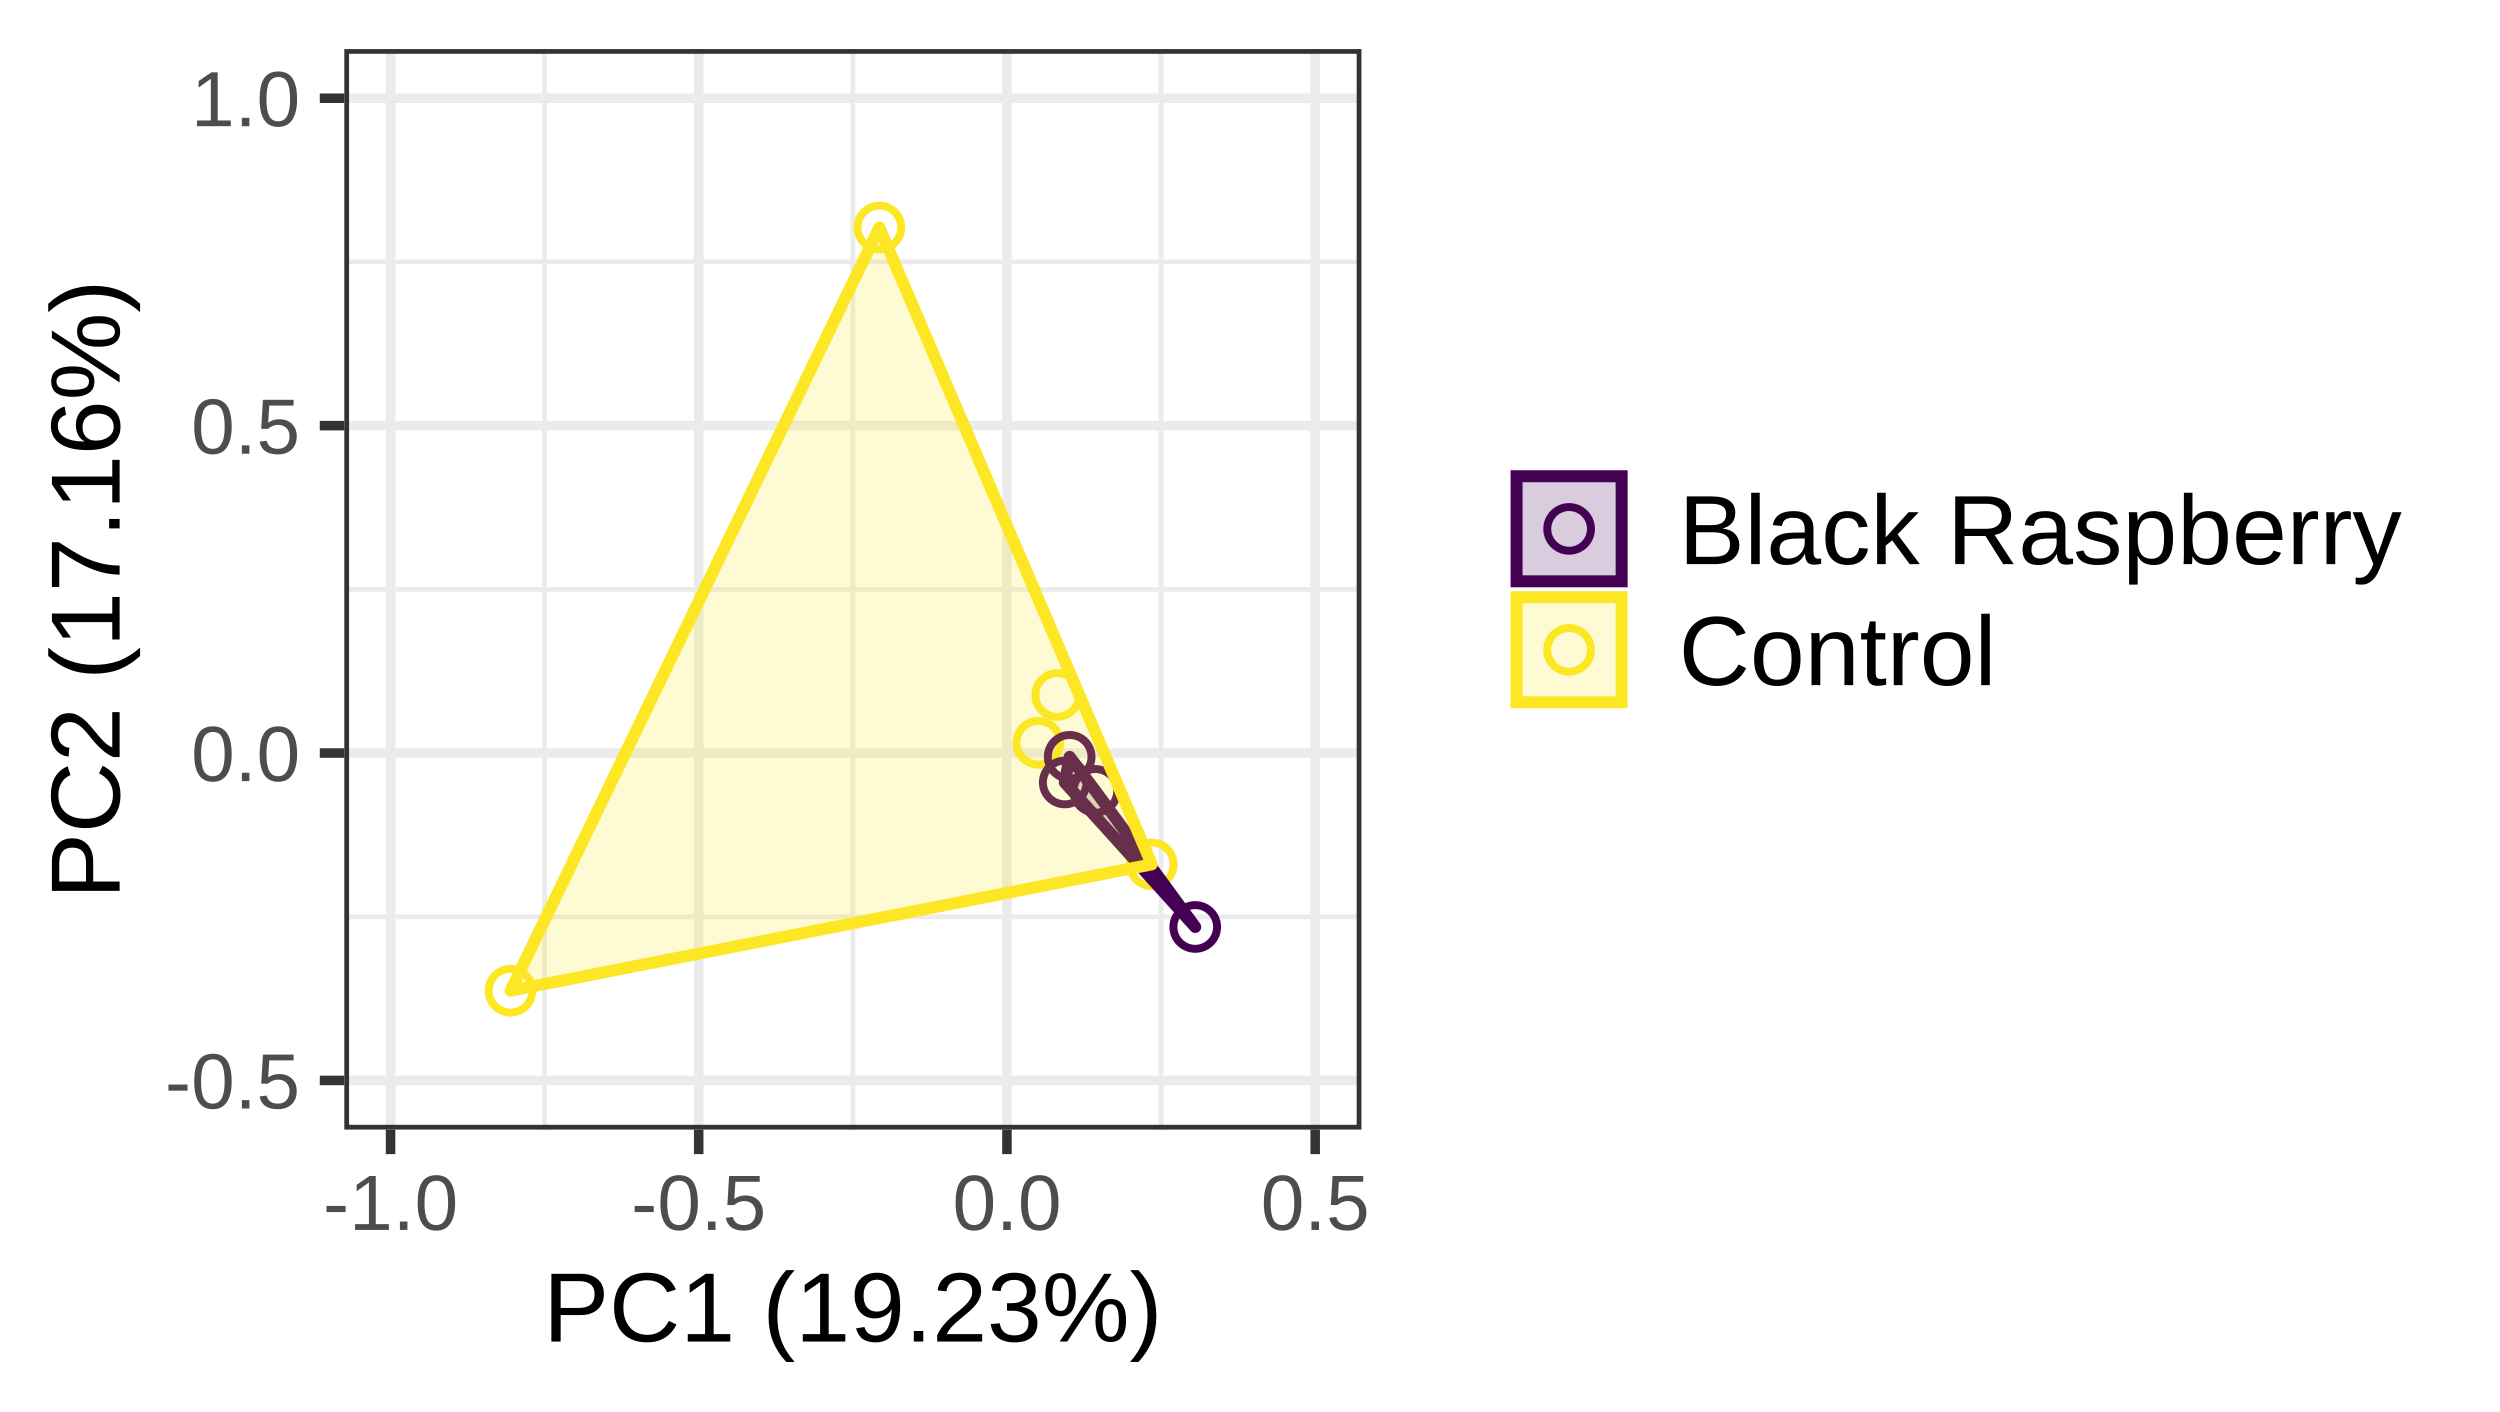
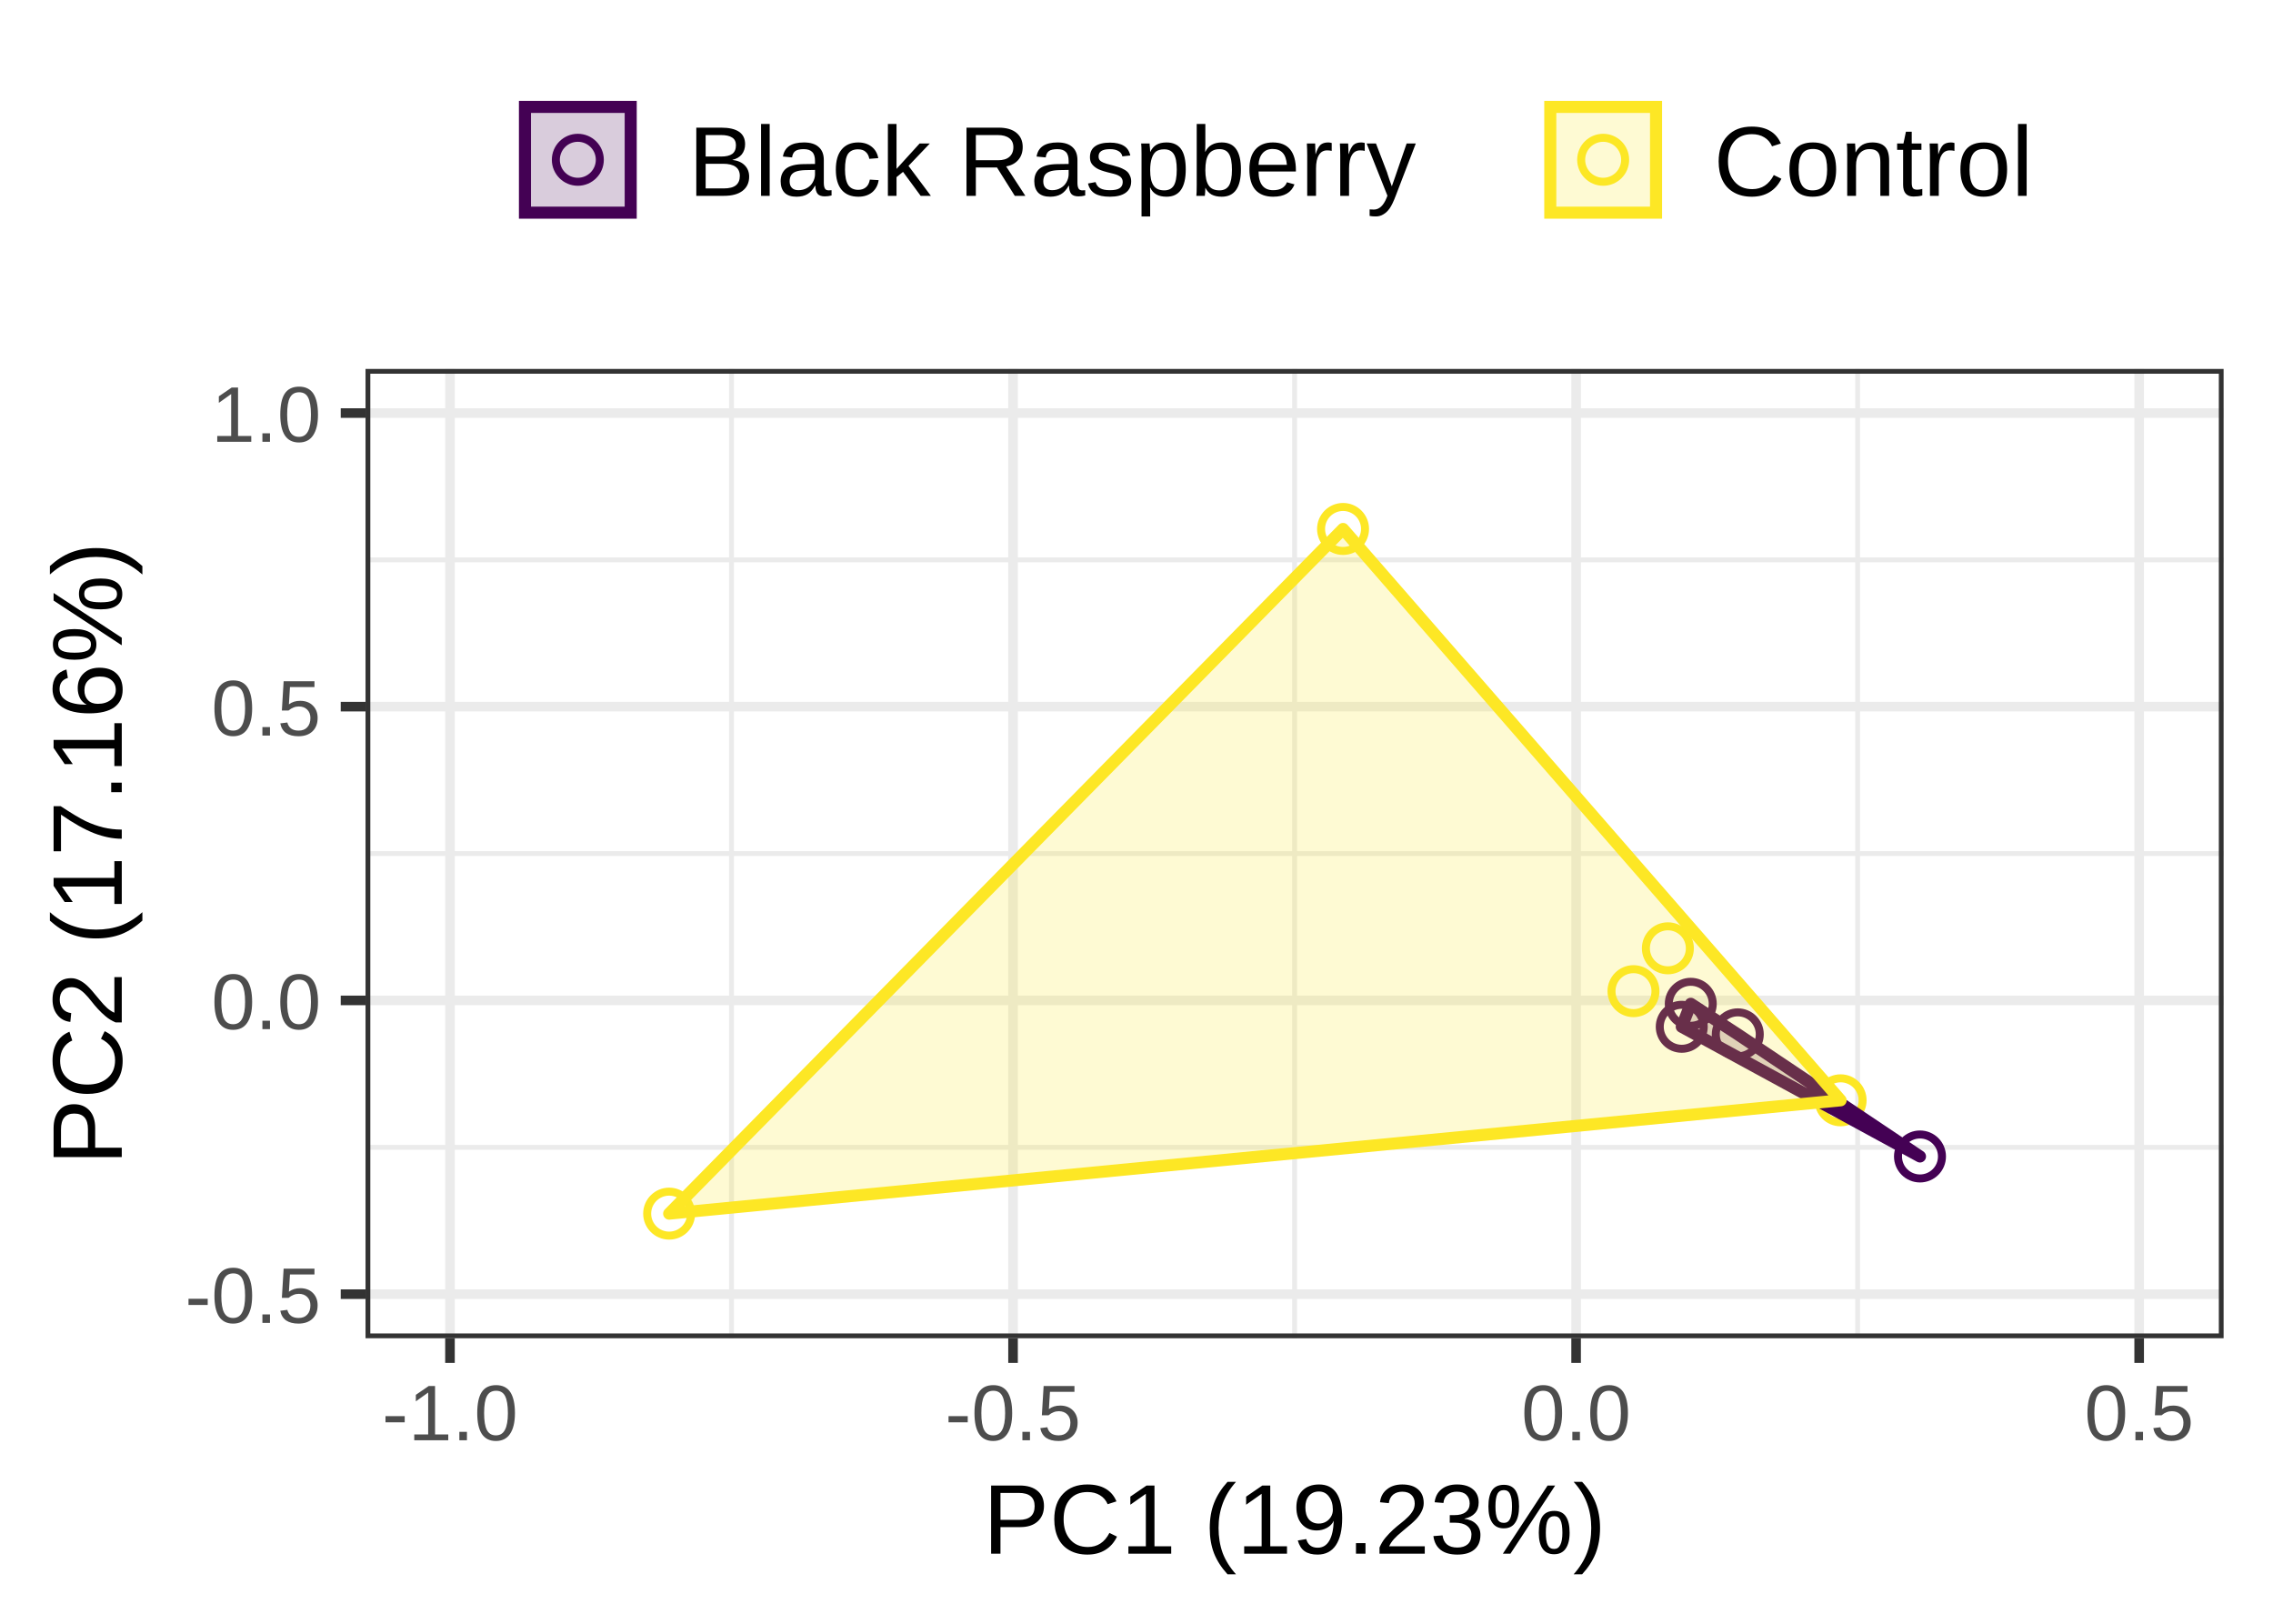
- <svg xmlns="http://www.w3.org/2000/svg" class="svglite" width="223.20pt" height="126.00pt" viewBox="0 0 223.20 126.00">
+ <svg xmlns="http://www.w3.org/2000/svg" class="svglite" width="201.60pt" height="144.00pt" viewBox="0 0 201.60 144.00">
  <defs>
    <style type="text/css">
    .svglite line, .svglite polyline, .svglite polygon, .svglite path, .svglite rect, .svglite circle {
      fill: none;
      stroke: #000000;
      stroke-linecap: round;
      stroke-linejoin: round;
      stroke-miterlimit: 10.00;
    }
    .svglite text {
      white-space: pre;
    }
  </style>
  </defs>
  <rect width="100%" height="100%" style="stroke: none; fill: #FFFFFF;" />
  <defs>
-     <clipPath id="cpMC4wMHwyMjMuMjB8MC4wMHwxMjYuMDA=">
-       <rect x="0.00" y="0.00" width="223.20" height="126.00" />
+     <clipPath id="cpMC4wMHwyMDEuNjB8MC4wMHwxNDQuMDA=">
+       <rect x="0.00" y="0.00" width="201.60" height="144.00" />
    </clipPath>
  </defs>
-   <g clip-path="url(#cpMC4wMHwyMjMuMjB8MC4wMHwxMjYuMDA=)">
-     <rect x="0.00" y="0.00" width="223.20" height="126.00" style="stroke-width: 0.85; stroke: #FFFFFF; fill: #FFFFFF;" />
+   <g clip-path="url(#cpMC4wMHwyMDEuNjB8MC4wMHwxNDQuMDA=)">
+     <rect x="0.00" y="0.00" width="201.60" height="144.00" style="stroke-width: 0.85; stroke: #FFFFFF; fill: #FFFFFF;" />
  </g>
  <defs>
-     <clipPath id="cpMzAuNzR8MTIxLjU0fDQuMzh8MTAwLjg1">
-       <rect x="30.74" y="4.38" width="90.81" height="96.47" />
+     <clipPath id="cpMzIuNDJ8MTk3LjIyfDMyLjcyfDExOC42OA==">
+       <rect x="32.42" y="32.72" width="164.80" height="85.96" />
    </clipPath>
  </defs>
-   <g clip-path="url(#cpMzAuNzR8MTIxLjU0fDQuMzh8MTAwLjg1)">
-     <rect x="30.74" y="4.38" width="90.81" height="96.47" style="stroke-width: 0.85; stroke: none; fill: #FFFFFF;" />
-     <polyline points="30.74,81.85 121.54,81.85 " style="stroke-width: 0.43; stroke: #EBEBEB; stroke-linecap: butt;" />
-     <polyline points="30.74,52.62 121.54,52.62 " style="stroke-width: 0.43; stroke: #EBEBEB; stroke-linecap: butt;" />
-     <polyline points="30.74,23.38 121.54,23.38 " style="stroke-width: 0.43; stroke: #EBEBEB; stroke-linecap: butt;" />
-     <polyline points="48.62,100.85 48.62,4.38 " style="stroke-width: 0.43; stroke: #EBEBEB; stroke-linecap: butt;" />
-     <polyline points="76.14,100.85 76.14,4.38 " style="stroke-width: 0.43; stroke: #EBEBEB; stroke-linecap: butt;" />
-     <polyline points="103.66,100.85 103.66,4.38 " style="stroke-width: 0.43; stroke: #EBEBEB; stroke-linecap: butt;" />
-     <polyline points="30.74,96.46 121.54,96.46 " style="stroke-width: 0.85; stroke: #EBEBEB; stroke-linecap: butt;" />
-     <polyline points="30.74,67.23 121.54,67.23 " style="stroke-width: 0.85; stroke: #EBEBEB; stroke-linecap: butt;" />
-     <polyline points="30.74,38.00 121.54,38.00 " style="stroke-width: 0.85; stroke: #EBEBEB; stroke-linecap: butt;" />
-     <polyline points="30.74,8.77 121.54,8.77 " style="stroke-width: 0.85; stroke: #EBEBEB; stroke-linecap: butt;" />
-     <polyline points="34.87,100.85 34.87,4.38 " style="stroke-width: 0.85; stroke: #EBEBEB; stroke-linecap: butt;" />
-     <polyline points="62.38,100.85 62.38,4.38 " style="stroke-width: 0.85; stroke: #EBEBEB; stroke-linecap: butt;" />
-     <polyline points="89.90,100.85 89.90,4.38 " style="stroke-width: 0.85; stroke: #EBEBEB; stroke-linecap: butt;" />
-     <polyline points="117.42,100.85 117.42,4.38 " style="stroke-width: 0.85; stroke: #EBEBEB; stroke-linecap: butt;" />
-     <circle cx="78.51" cy="20.31" r="1.95" style="stroke-width: 0.71; stroke: #FDE725;" />
-     <circle cx="45.58" cy="88.45" r="1.95" style="stroke-width: 0.71; stroke: #FDE725;" />
-     <circle cx="102.83" cy="77.17" r="1.95" style="stroke-width: 0.71; stroke: #FDE725;" />
-     <circle cx="94.39" cy="62.05" r="1.95" style="stroke-width: 0.71; stroke: #FDE725;" />
-     <circle cx="92.70" cy="66.31" r="1.95" style="stroke-width: 0.71; stroke: #FDE725;" />
-     <circle cx="106.71" cy="82.76" r="1.95" style="stroke-width: 0.71; stroke: #440154;" />
-     <circle cx="97.80" cy="70.61" r="1.95" style="stroke-width: 0.71; stroke: #440154;" />
-     <circle cx="95.50" cy="67.57" r="1.95" style="stroke-width: 0.71; stroke: #440154;" />
-     <circle cx="95.06" cy="69.86" r="1.95" style="stroke-width: 0.71; stroke: #440154;" />
-     <polygon points="106.71,82.76 95.06,69.86 95.50,67.57 97.80,70.61 " style="stroke-width: 1.07; stroke: #440154; stroke-linecap: butt; fill: #440154; fill-opacity: 0.20;" />
-     <polygon points="102.83,77.17 45.58,88.45 78.51,20.31 " style="stroke-width: 1.07; stroke: #FDE725; stroke-linecap: butt; fill: #FDE725; fill-opacity: 0.20;" />
-     <rect x="30.74" y="4.38" width="90.81" height="96.47" style="stroke-width: 0.85; stroke: #333333;" />
+   <g clip-path="url(#cpMzIuNDJ8MTk3LjIyfDMyLjcyfDExOC42OA==)">
+     <rect x="32.42" y="32.72" width="164.80" height="85.96" style="stroke-width: 0.85; stroke: none; fill: #FFFFFF;" />
+     <polyline points="32.42,101.75 197.22,101.75 " style="stroke-width: 0.43; stroke: #EBEBEB; stroke-linecap: butt;" />
+     <polyline points="32.42,75.70 197.22,75.70 " style="stroke-width: 0.43; stroke: #EBEBEB; stroke-linecap: butt;" />
+     <polyline points="32.42,49.65 197.22,49.65 " style="stroke-width: 0.43; stroke: #EBEBEB; stroke-linecap: butt;" />
+     <polyline points="64.88,118.68 64.88,32.72 " style="stroke-width: 0.43; stroke: #EBEBEB; stroke-linecap: butt;" />
+     <polyline points="114.82,118.68 114.82,32.72 " style="stroke-width: 0.43; stroke: #EBEBEB; stroke-linecap: butt;" />
+     <polyline points="164.76,118.68 164.76,32.72 " style="stroke-width: 0.43; stroke: #EBEBEB; stroke-linecap: butt;" />
+     <polyline points="32.42,114.77 197.22,114.77 " style="stroke-width: 0.85; stroke: #EBEBEB; stroke-linecap: butt;" />
+     <polyline points="32.42,88.72 197.22,88.72 " style="stroke-width: 0.85; stroke: #EBEBEB; stroke-linecap: butt;" />
+     <polyline points="32.42,62.67 197.22,62.67 " style="stroke-width: 0.85; stroke: #EBEBEB; stroke-linecap: butt;" />
+     <polyline points="32.42,36.63 197.22,36.63 " style="stroke-width: 0.85; stroke: #EBEBEB; stroke-linecap: butt;" />
+     <polyline points="39.91,118.68 39.91,32.72 " style="stroke-width: 0.85; stroke: #EBEBEB; stroke-linecap: butt;" />
+     <polyline points="89.85,118.68 89.85,32.72 " style="stroke-width: 0.85; stroke: #EBEBEB; stroke-linecap: butt;" />
+     <polyline points="139.79,118.68 139.79,32.72 " style="stroke-width: 0.85; stroke: #EBEBEB; stroke-linecap: butt;" />
+     <polyline points="189.73,118.68 189.73,32.72 " style="stroke-width: 0.85; stroke: #EBEBEB; stroke-linecap: butt;" />
+     <circle cx="119.12" cy="46.91" r="1.95" style="stroke-width: 0.71; stroke: #FDE725;" />
+     <circle cx="59.35" cy="107.63" r="1.95" style="stroke-width: 0.71; stroke: #FDE725;" />
+     <circle cx="163.25" cy="97.58" r="1.95" style="stroke-width: 0.71; stroke: #FDE725;" />
+     <circle cx="147.93" cy="84.10" r="1.95" style="stroke-width: 0.71; stroke: #FDE725;" />
+     <circle cx="144.88" cy="87.90" r="1.95" style="stroke-width: 0.71; stroke: #FDE725;" />
+     <circle cx="170.29" cy="102.56" r="1.95" style="stroke-width: 0.71; stroke: #440154;" />
+     <circle cx="154.13" cy="91.73" r="1.95" style="stroke-width: 0.71; stroke: #440154;" />
+     <circle cx="149.96" cy="89.02" r="1.95" style="stroke-width: 0.71; stroke: #440154;" />
+     <circle cx="149.16" cy="91.06" r="1.95" style="stroke-width: 0.71; stroke: #440154;" />
+     <polygon points="170.29,102.56 149.16,91.06 149.96,89.02 154.13,91.73 " style="stroke-width: 1.07; stroke: #440154; stroke-linecap: butt; fill: #440154; fill-opacity: 0.20;" />
+     <polygon points="163.25,97.58 59.35,107.63 119.12,46.91 " style="stroke-width: 1.07; stroke: #FDE725; stroke-linecap: butt; fill: #FDE725; fill-opacity: 0.20;" />
+     <rect x="32.42" y="32.72" width="164.80" height="85.96" style="stroke-width: 0.85; stroke: #333333;" />
  </g>
-   <g clip-path="url(#cpMC4wMHwyMjMuMjB8MC4wMHwxMjYuMDA=)">
-     <text x="26.79" y="98.97" text-anchor="end" style="font-size: 7.00px;fill: #4D4D4D; font-family: &quot;Arial&quot;;" textLength="12.07px" lengthAdjust="spacingAndGlyphs">-0.5</text>
-     <text x="26.79" y="69.74" text-anchor="end" style="font-size: 7.00px;fill: #4D4D4D; font-family: &quot;Arial&quot;;" textLength="9.73px" lengthAdjust="spacingAndGlyphs">0.0</text>
-     <text x="26.79" y="40.51" text-anchor="end" style="font-size: 7.00px;fill: #4D4D4D; font-family: &quot;Arial&quot;;" textLength="9.73px" lengthAdjust="spacingAndGlyphs">0.5</text>
-     <text x="26.79" y="11.27" text-anchor="end" style="font-size: 7.00px;fill: #4D4D4D; font-family: &quot;Arial&quot;;" textLength="9.73px" lengthAdjust="spacingAndGlyphs">1.0</text>
-     <polyline points="28.55,96.46 30.74,96.46 " style="stroke-width: 0.85; stroke: #333333; stroke-linecap: butt;" />
-     <polyline points="28.55,67.23 30.74,67.23 " style="stroke-width: 0.85; stroke: #333333; stroke-linecap: butt;" />
-     <polyline points="28.55,38.00 30.74,38.00 " style="stroke-width: 0.85; stroke: #333333; stroke-linecap: butt;" />
-     <polyline points="28.55,8.77 30.74,8.77 " style="stroke-width: 0.85; stroke: #333333; stroke-linecap: butt;" />
-     <polyline points="34.87,103.04 34.87,100.85 " style="stroke-width: 0.85; stroke: #333333; stroke-linecap: butt;" />
-     <polyline points="62.38,103.04 62.38,100.85 " style="stroke-width: 0.85; stroke: #333333; stroke-linecap: butt;" />
-     <polyline points="89.90,103.04 89.90,100.85 " style="stroke-width: 0.85; stroke: #333333; stroke-linecap: butt;" />
-     <polyline points="117.42,103.04 117.42,100.85 " style="stroke-width: 0.85; stroke: #333333; stroke-linecap: butt;" />
-     <text x="34.87" y="109.81" text-anchor="middle" style="font-size: 7.00px;fill: #4D4D4D; font-family: &quot;Arial&quot;;" textLength="12.07px" lengthAdjust="spacingAndGlyphs">-1.0</text>
-     <text x="62.38" y="109.81" text-anchor="middle" style="font-size: 7.00px;fill: #4D4D4D; font-family: &quot;Arial&quot;;" textLength="12.07px" lengthAdjust="spacingAndGlyphs">-0.5</text>
-     <text x="89.90" y="109.81" text-anchor="middle" style="font-size: 7.00px;fill: #4D4D4D; font-family: &quot;Arial&quot;;" textLength="9.73px" lengthAdjust="spacingAndGlyphs">0.0</text>
-     <text x="117.42" y="109.81" text-anchor="middle" style="font-size: 7.00px;fill: #4D4D4D; font-family: &quot;Arial&quot;;" textLength="9.73px" lengthAdjust="spacingAndGlyphs">0.5</text>
-     <text x="76.14" y="119.77" text-anchor="middle" style="font-size: 8.80px; font-family: &quot;Arial&quot;;" textLength="55.28px" lengthAdjust="spacingAndGlyphs">PC1 (19.23%)</text>
-     <text transform="translate(10.68,52.62) rotate(-90)" text-anchor="middle" style="font-size: 8.80px; font-family: &quot;Arial&quot;;" textLength="55.28px" lengthAdjust="spacingAndGlyphs">PC2 (17.16%)</text>
-     <rect x="130.31" y="37.43" width="88.51" height="30.37" style="stroke-width: 0.85; stroke: none; fill: #FFFFFF;" />
-     <rect x="134.69" y="41.82" width="10.80" height="10.80" style="stroke-width: 0.85; stroke: none; fill: #FFFFFF;" />
-     <circle cx="140.09" cy="47.22" r="1.95" style="stroke-width: 0.71; stroke: #440154;" />
-     <rect x="135.40" y="42.52" width="9.38" height="9.38" style="stroke-width: 1.07; stroke: #440154; stroke-linecap: butt; stroke-linejoin: miter; fill: #440154; fill-opacity: 0.20;" />
-     <rect x="134.69" y="52.62" width="10.80" height="10.80" style="stroke-width: 0.85; stroke: none; fill: #FFFFFF;" />
-     <circle cx="140.09" cy="58.02" r="1.95" style="stroke-width: 0.71; stroke: #FDE725;" />
-     <rect x="135.40" y="53.32" width="9.38" height="9.38" style="stroke-width: 1.07; stroke: #FDE725; stroke-linecap: butt; stroke-linejoin: miter; fill: #FDE725; fill-opacity: 0.20;" />
-     <text x="149.88" y="50.37" style="font-size: 8.80px; font-family: &quot;Arial&quot;;" textLength="64.56px" lengthAdjust="spacingAndGlyphs">Black Raspberry</text>
-     <text x="149.88" y="61.17" style="font-size: 8.80px; font-family: &quot;Arial&quot;;" textLength="28.37px" lengthAdjust="spacingAndGlyphs">Control</text>
+   <g clip-path="url(#cpMC4wMHwyMDEuNjB8MC4wMHwxNDQuMDA=)">
+     <text x="28.47" y="117.32" text-anchor="end" style="font-size: 7.00px;fill: #4D4D4D; font-family: &quot;Liberation Sans&quot;;" textLength="13.65px" lengthAdjust="spacingAndGlyphs">-0.5</text>
+     <text x="28.47" y="91.27" text-anchor="end" style="font-size: 7.00px;fill: #4D4D4D; font-family: &quot;Liberation Sans&quot;;" textLength="11.12px" lengthAdjust="spacingAndGlyphs">0.0</text>
+     <text x="28.47" y="65.23" text-anchor="end" style="font-size: 7.00px;fill: #4D4D4D; font-family: &quot;Liberation Sans&quot;;" textLength="11.12px" lengthAdjust="spacingAndGlyphs">0.5</text>
+     <text x="28.47" y="39.18" text-anchor="end" style="font-size: 7.00px;fill: #4D4D4D; font-family: &quot;Liberation Sans&quot;;" textLength="11.12px" lengthAdjust="spacingAndGlyphs">1.0</text>
+     <polyline points="30.22,114.77 32.42,114.77 " style="stroke-width: 0.85; stroke: #333333; stroke-linecap: butt;" />
+     <polyline points="30.22,88.72 32.42,88.72 " style="stroke-width: 0.85; stroke: #333333; stroke-linecap: butt;" />
+     <polyline points="30.22,62.67 32.42,62.67 " style="stroke-width: 0.85; stroke: #333333; stroke-linecap: butt;" />
+     <polyline points="30.22,36.63 32.42,36.63 " style="stroke-width: 0.85; stroke: #333333; stroke-linecap: butt;" />
+     <polyline points="39.91,120.87 39.91,118.68 " style="stroke-width: 0.85; stroke: #333333; stroke-linecap: butt;" />
+     <polyline points="89.85,120.87 89.85,118.68 " style="stroke-width: 0.85; stroke: #333333; stroke-linecap: butt;" />
+     <polyline points="139.79,120.87 139.79,118.68 " style="stroke-width: 0.85; stroke: #333333; stroke-linecap: butt;" />
+     <polyline points="189.73,120.87 189.73,118.68 " style="stroke-width: 0.85; stroke: #333333; stroke-linecap: butt;" />
+     <text x="39.91" y="127.73" text-anchor="middle" style="font-size: 7.00px;fill: #4D4D4D; font-family: &quot;Liberation Sans&quot;;" textLength="13.65px" lengthAdjust="spacingAndGlyphs">-1.0</text>
+     <text x="89.85" y="127.73" text-anchor="middle" style="font-size: 7.00px;fill: #4D4D4D; font-family: &quot;Liberation Sans&quot;;" textLength="13.65px" lengthAdjust="spacingAndGlyphs">-0.5</text>
+     <text x="139.79" y="127.73" text-anchor="middle" style="font-size: 7.00px;fill: #4D4D4D; font-family: &quot;Liberation Sans&quot;;" textLength="11.12px" lengthAdjust="spacingAndGlyphs">0.0</text>
+     <text x="189.73" y="127.73" text-anchor="middle" style="font-size: 7.00px;fill: #4D4D4D; font-family: &quot;Liberation Sans&quot;;" textLength="11.12px" lengthAdjust="spacingAndGlyphs">0.5</text>
+     <text x="114.82" y="137.79" text-anchor="middle" style="font-size: 8.80px; font-family: &quot;Liberation Sans&quot;;" textLength="60.24px" lengthAdjust="spacingAndGlyphs">PC1 (19.23%)</text>
+     <text transform="translate(10.80,75.70) rotate(-90)" text-anchor="middle" style="font-size: 8.80px; font-family: &quot;Liberation Sans&quot;;" textLength="60.24px" lengthAdjust="spacingAndGlyphs">PC2 (17.16%)</text>
+     <rect x="41.47" y="4.38" width="146.69" height="19.57" style="stroke-width: 0.85; stroke: none; fill: #FFFFFF;" />
+     <rect x="45.85" y="8.77" width="10.80" height="10.80" style="stroke-width: 0.85; stroke: none; fill: #FFFFFF;" />
+     <circle cx="51.25" cy="14.17" r="1.95" style="stroke-width: 0.71; stroke: #440154;" />
+     <rect x="46.56" y="9.48" width="9.38" height="9.38" style="stroke-width: 1.07; stroke: #440154; stroke-linecap: butt; stroke-linejoin: miter; fill: #440154; fill-opacity: 0.20;" />
+     <rect x="136.79" y="8.77" width="10.80" height="10.80" style="stroke-width: 0.85; stroke: none; fill: #FFFFFF;" />
+     <circle cx="142.19" cy="14.17" r="1.95" style="stroke-width: 0.71; stroke: #FDE725;" />
+     <rect x="137.50" y="9.48" width="9.38" height="9.38" style="stroke-width: 1.07; stroke: #FDE725; stroke-linecap: butt; stroke-linejoin: miter; fill: #FDE725; fill-opacity: 0.20;" />
+     <text x="61.04" y="17.37" style="font-size: 8.80px; font-family: &quot;Liberation Sans&quot;;" textLength="71.37px" lengthAdjust="spacingAndGlyphs">Black Raspberry</text>
+     <text x="151.98" y="17.37" style="font-size: 8.80px; font-family: &quot;Liberation Sans&quot;;" textLength="31.80px" lengthAdjust="spacingAndGlyphs">Control</text>
  </g>
</svg>
